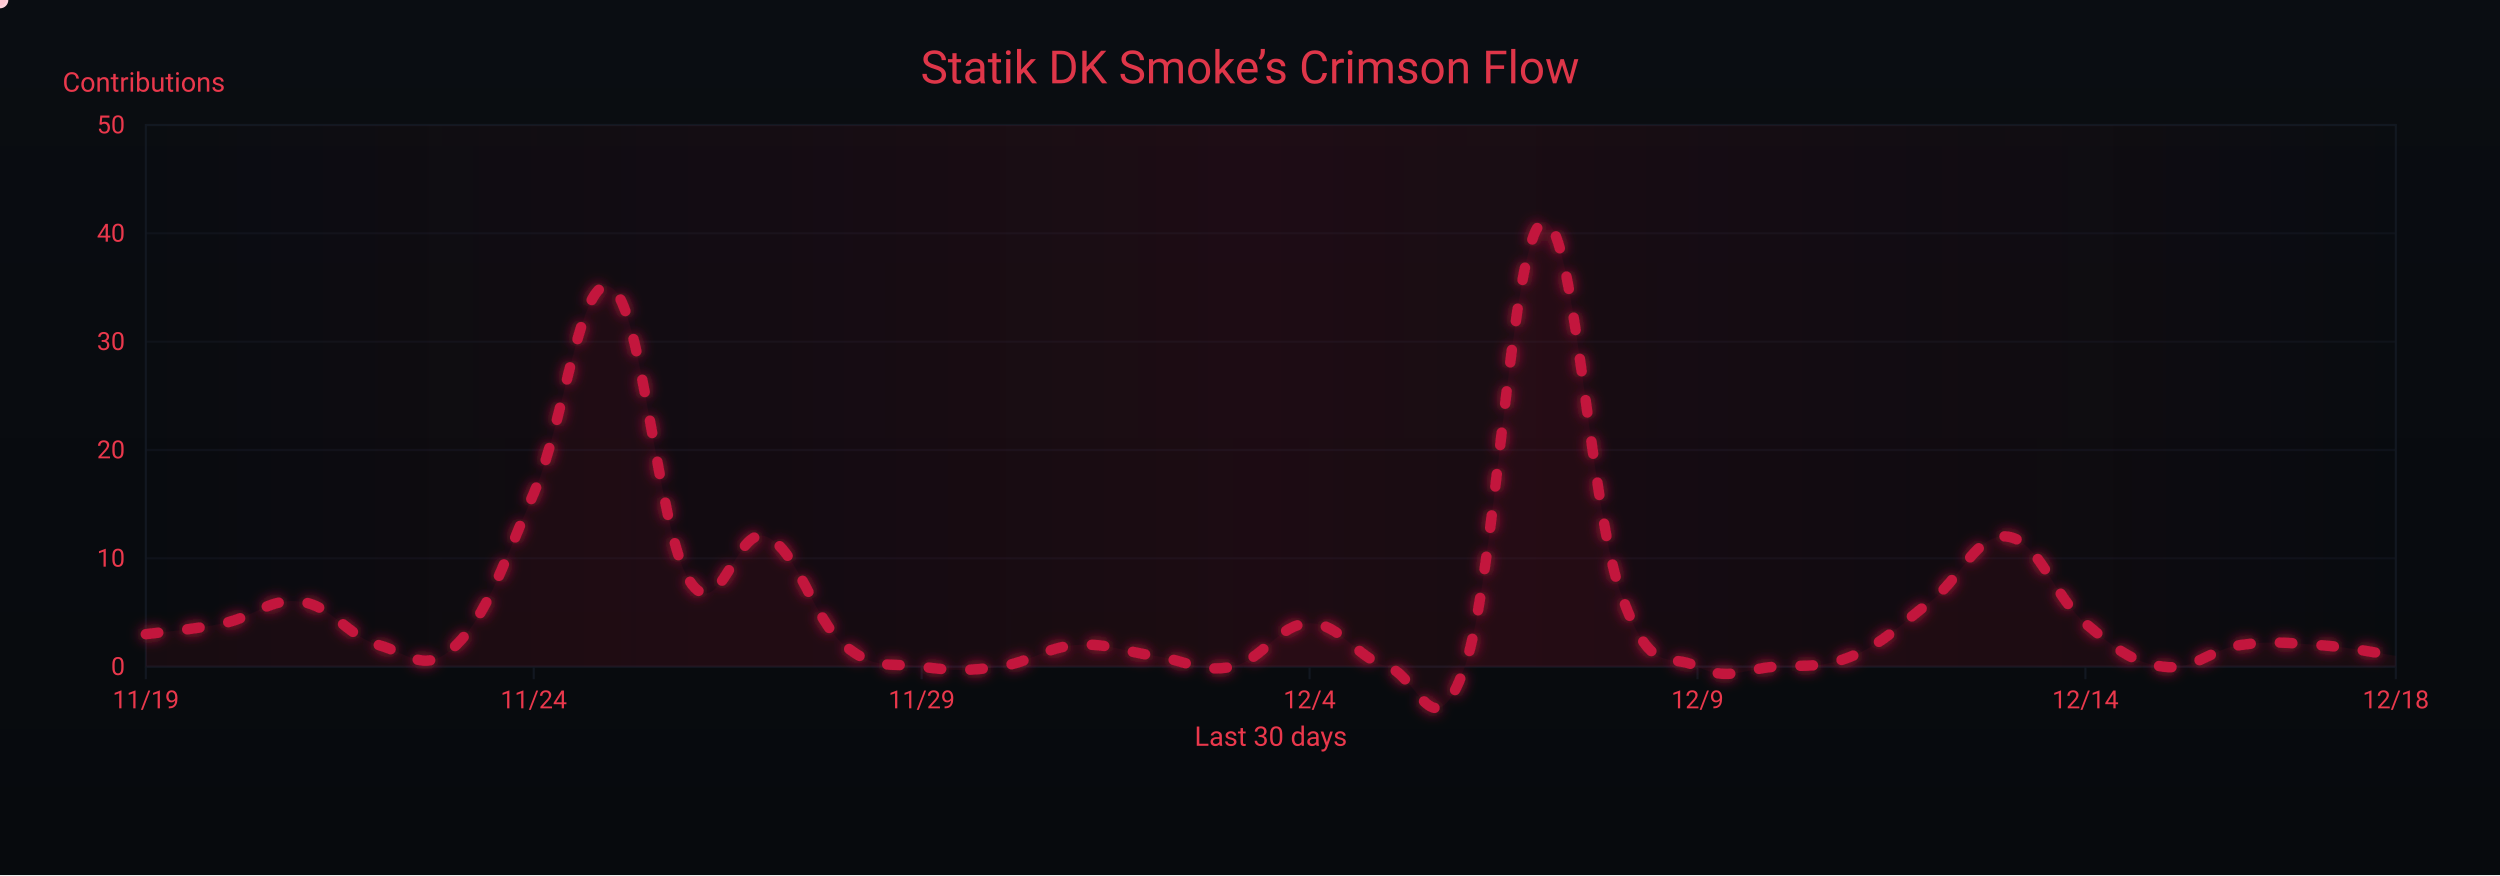
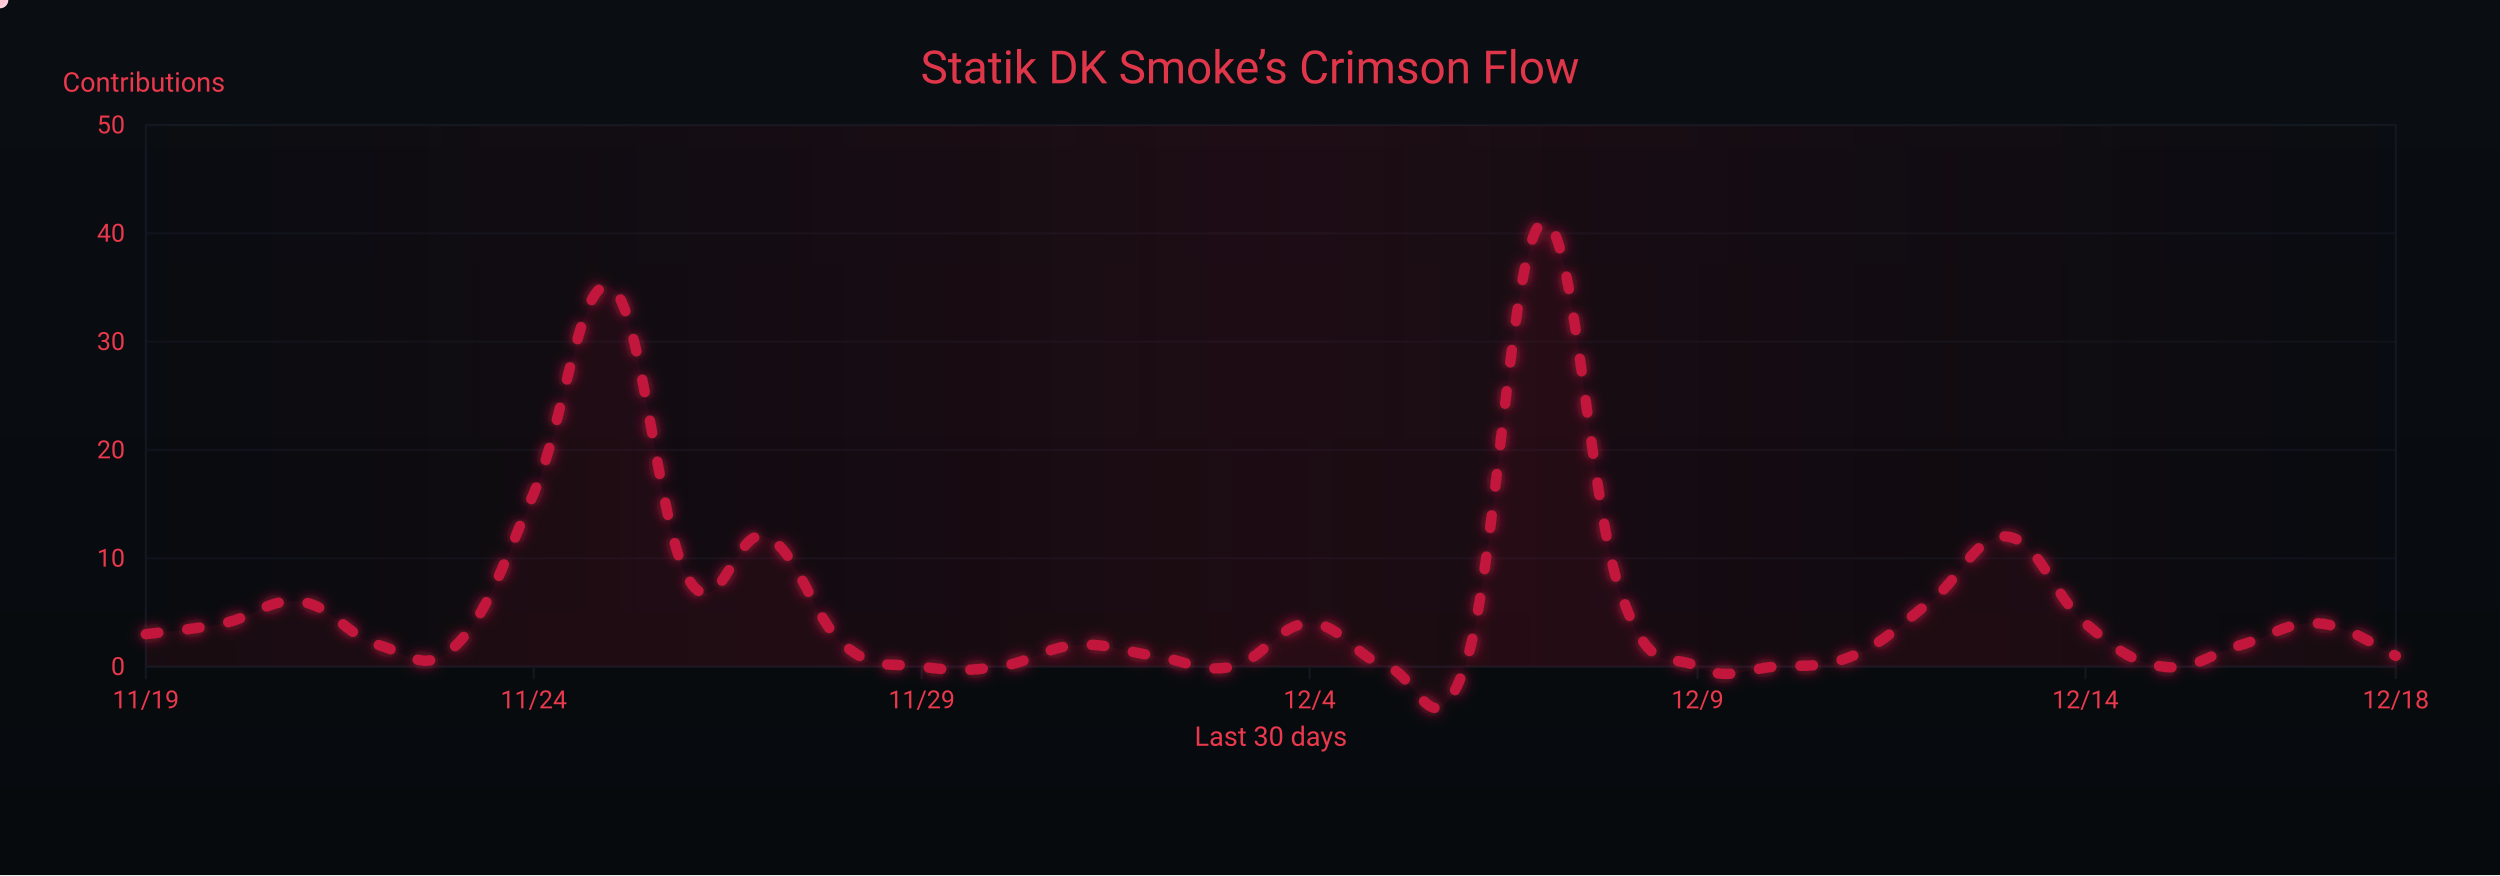
<svg xmlns="http://www.w3.org/2000/svg" width="1200" height="420" viewBox="0 0 1200 420" role="img" aria-label="Crimson Flow Graph">
  <defs>
    <linearGradient id="bgGrad" x1="0" y1="0" x2="0" y2="1">
      <stop offset="0%" stop-color="#0a0d12" />
      <stop offset="100%" stop-color="#070a0d" />
    </linearGradient>
    <filter id="glow">
      <feGaussianBlur stdDeviation="3" result="b1" />
      <feMerge>
        <feMergeNode in="b1" />
        <feMergeNode in="SourceGraphic" />
      </feMerge>
    </filter>
    <linearGradient id="sheen" x1="0" y1="0" x2="1" y2="0">
      <stop offset="0%" stop-color="#9b0e2a" stop-opacity="0" />
      <stop offset="50%" stop-color="#9b0e2a" stop-opacity=".14" />
      <stop offset="100%" stop-color="#9b0e2a" stop-opacity="0" />
      <animateTransform attributeName="gradientTransform" type="translate" from="-1 0" to="1 0" dur="9s" repeatCount="indefinite" />
    </linearGradient>
  </defs>
  <rect width="1200" height="420" fill="url(#bgGrad)" />
  <rect x="70" y="60" width="1080" height="260" fill="none" stroke="#121821" stroke-width="1" />
  <g font-family="ui-sans-serif,system-ui,-apple-system,Segoe UI,Roboto,Ubuntu,Arial" font-size="12">
    <path d="M70,320.0 H1150" stroke="#121821" stroke-width="1" opacity="0.6" />
    <text x="60" y="324.0" text-anchor="end" fill="#ea384c">0</text>
    <path d="M70,268.0 H1150" stroke="#121821" stroke-width="1" opacity="0.6" />
    <text x="60" y="272.0" text-anchor="end" fill="#ea384c">10</text>
    <path d="M70,216.0 H1150" stroke="#121821" stroke-width="1" opacity="0.6" />
    <text x="60" y="220.0" text-anchor="end" fill="#ea384c">20</text>
    <path d="M70,164.0 H1150" stroke="#121821" stroke-width="1" opacity="0.6" />
    <text x="60" y="168.0" text-anchor="end" fill="#ea384c">30</text>
    <path d="M70,112.0 H1150" stroke="#121821" stroke-width="1" opacity="0.6" />
    <text x="60" y="116.0" text-anchor="end" fill="#ea384c">40</text>
    <path d="M70,60.0 H1150" stroke="#121821" stroke-width="1" opacity="0.6" />
    <text x="60" y="64.0" text-anchor="end" fill="#ea384c">50</text>
    <text x="30" y="44" fill="#ea384c" font-size="13">Contributions</text>
  </g>
  <g font-family="ui-sans-serif,system-ui,-apple-system,Segoe UI,Roboto,Ubuntu,Arial" font-size="12">
    <path d="M70.0,320 V326" stroke="#121821" stroke-width="1" />
    <text x="70.0" y="340" text-anchor="middle" fill="#ea384c">11/19</text>
    <path d="M256.2,320 V326" stroke="#121821" stroke-width="1" />
    <text x="256.2" y="340" text-anchor="middle" fill="#ea384c">11/24</text>
    <path d="M442.4,320 V326" stroke="#121821" stroke-width="1" />
    <text x="442.4" y="340" text-anchor="middle" fill="#ea384c">11/29</text>
    <path d="M628.6,320 V326" stroke="#121821" stroke-width="1" />
    <text x="628.6" y="340" text-anchor="middle" fill="#ea384c">12/4</text>
    <path d="M814.8,320 V326" stroke="#121821" stroke-width="1" />
    <text x="814.8" y="340" text-anchor="middle" fill="#ea384c">12/9</text>
    <path d="M1001.0,320 V326" stroke="#121821" stroke-width="1" />
    <text x="1001.0" y="340" text-anchor="middle" fill="#ea384c">12/14</text>
    <path d="M1150.0,320 V326" stroke="#121821" stroke-width="1" />
    <text x="1150.0" y="340" text-anchor="middle" fill="#ea384c">12/18</text>
    <text x="610" y="358" text-anchor="middle" fill="#ea384c" font-size="13">Last 30 days</text>
  </g>
  <rect x="70" y="60" width="1080" height="260" fill="url(#sheen)" />
  <text x="600" y="40" text-anchor="middle" font-family="ui-sans-serif,system-ui,-apple-system,Segoe UI,Roboto,Ubuntu,Arial" font-size="22" fill="#ea384c" opacity=".95">Statik DK Smoke’s Crimson Flow</text>
-   <path d="M70.0,304.4 C77.4,303.4 92.3,302.3 107.2,299.2 C122.1,296.1 129.6,286.7 144.5,288.8 C159.4,290.9 166.8,305.4 181.7,309.6 C196.6,313.8 204.1,324.2 219.0,309.6 C233.9,295.0 241.3,271.1 256.2,236.8 C271.1,202.5 278.6,129.7 293.4,138.0 C308.3,146.3 315.8,254.5 330.7,278.4 C345.6,302.3 353.0,251.4 367.9,257.6 C382.8,263.8 390.3,297.1 405.2,309.6 C420.1,322.1 427.5,317.9 442.4,320.0 C457.3,322.1 464.8,322.1 479.7,320.0 C494.6,317.9 502.0,310.6 516.9,309.6 C531.8,308.6 539.2,312.7 554.1,314.8 C569.0,316.9 576.5,323.1 591.4,320.0 C606.3,316.9 613.7,299.2 628.6,299.2 C643.5,299.2 651.0,315.8 665.9,320.0 C680.8,324.2 688.2,362.6 703.1,320.0 C718.0,277.4 725.4,114.1 740.3,106.8 C755.2,99.5 762.7,241.0 777.6,283.6 C792.5,326.2 799.9,312.7 814.8,320.0 C829.7,327.3 837.2,321.0 852.1,320.0 C867.0,319.0 874.4,321.0 889.3,314.8 C904.2,308.6 911.7,300.2 926.6,288.8 C941.4,277.4 948.9,255.5 963.8,257.6 C978.7,259.7 986.1,286.7 1001.0,299.2 C1015.9,311.7 1023.4,317.9 1038.3,320.0 C1053.2,322.1 1060.6,311.7 1075.5,309.6 C1090.4,307.5 1097.9,308.6 1112.8,309.6 C1127.7,310.6 1142.6,313.8 1150.0,314.8 L 1150,320 L 70,320 Z" fill="#7a0f26" opacity=".13">
+   <path d="M70.0,304.4 C77.4,303.4 92.3,302.3 107.2,299.2 C122.1,296.1 129.6,286.7 144.5,288.8 C159.4,290.9 166.8,305.4 181.7,309.6 C196.6,313.8 204.1,324.2 219.0,309.6 C233.9,295.0 241.3,271.1 256.2,236.8 C271.1,202.5 278.6,129.7 293.4,138.0 C308.3,146.3 315.8,254.5 330.7,278.4 C345.6,302.3 353.0,251.4 367.9,257.6 C382.8,263.8 390.3,297.1 405.2,309.6 C420.1,322.1 427.5,317.9 442.4,320.0 C457.3,322.1 464.8,322.1 479.7,320.0 C494.6,317.9 502.0,310.6 516.9,309.6 C531.8,308.6 539.2,312.7 554.1,314.8 C569.0,316.9 576.5,323.1 591.4,320.0 C606.3,316.9 613.7,299.2 628.6,299.2 C643.5,299.2 651.0,315.8 665.9,320.0 C680.8,324.2 688.2,362.6 703.1,320.0 C718.0,277.4 725.4,114.1 740.3,106.8 C755.2,99.5 762.7,241.0 777.6,283.6 C792.5,326.2 799.9,312.7 814.8,320.0 C829.7,327.3 837.2,321.0 852.1,320.0 C867.0,319.0 874.4,321.0 889.3,314.8 C904.2,308.6 911.7,300.2 926.6,288.8 C941.4,277.4 948.9,255.5 963.8,257.6 C978.7,259.7 986.1,286.7 1001.0,299.2 C1015.9,311.7 1023.4,317.9 1038.3,320.0 C1053.2,322.1 1060.6,313.8 1075.5,309.6 C1090.4,305.4 1097.9,298.2 1112.8,299.2 C1127.7,300.2 1142.6,311.7 1150.0,314.8 L 1150,320 L 70,320 Z" fill="#7a0f26" opacity=".13">
    <animate attributeName="opacity" values=".10;.17;.10" dur="6s" repeatCount="indefinite" />
  </path>
-   <path id="curve" d="M70.0,304.4 C77.4,303.4 92.3,302.3 107.2,299.2 C122.1,296.1 129.6,286.7 144.5,288.8 C159.4,290.9 166.8,305.4 181.7,309.6 C196.6,313.8 204.1,324.2 219.0,309.6 C233.9,295.0 241.3,271.1 256.2,236.8 C271.1,202.5 278.6,129.7 293.4,138.0 C308.3,146.3 315.8,254.5 330.7,278.4 C345.6,302.3 353.0,251.4 367.9,257.6 C382.8,263.8 390.3,297.1 405.2,309.6 C420.1,322.1 427.5,317.9 442.4,320.0 C457.3,322.1 464.8,322.1 479.7,320.0 C494.6,317.9 502.0,310.6 516.9,309.6 C531.8,308.6 539.2,312.7 554.1,314.8 C569.0,316.9 576.5,323.1 591.4,320.0 C606.3,316.9 613.7,299.2 628.6,299.2 C643.5,299.2 651.0,315.8 665.9,320.0 C680.8,324.2 688.2,362.6 703.1,320.0 C718.0,277.4 725.4,114.1 740.3,106.8 C755.2,99.5 762.7,241.0 777.6,283.6 C792.5,326.2 799.9,312.7 814.8,320.0 C829.7,327.3 837.2,321.0 852.1,320.0 C867.0,319.0 874.4,321.0 889.3,314.8 C904.2,308.6 911.7,300.2 926.6,288.8 C941.4,277.4 948.9,255.5 963.8,257.6 C978.7,259.7 986.1,286.7 1001.0,299.2 C1015.9,311.7 1023.4,317.9 1038.3,320.0 C1053.2,322.1 1060.6,311.7 1075.5,309.6 C1090.4,307.5 1097.9,308.6 1112.8,309.6 C1127.7,310.6 1142.6,313.8 1150.0,314.8" fill="none" stroke="#c3193d" stroke-width="5" stroke-linecap="round" stroke-linejoin="round" stroke-dasharray="6 14" filter="url(#glow)">
+   <path id="curve" d="M70.0,304.4 C77.4,303.4 92.3,302.3 107.2,299.2 C122.1,296.1 129.6,286.7 144.5,288.8 C159.4,290.9 166.8,305.4 181.7,309.6 C196.6,313.8 204.1,324.2 219.0,309.6 C233.9,295.0 241.3,271.1 256.2,236.8 C271.1,202.5 278.6,129.7 293.4,138.0 C308.3,146.3 315.8,254.5 330.7,278.4 C345.6,302.3 353.0,251.4 367.9,257.6 C382.8,263.8 390.3,297.1 405.2,309.6 C420.1,322.1 427.5,317.9 442.4,320.0 C457.3,322.1 464.8,322.1 479.7,320.0 C494.6,317.9 502.0,310.6 516.9,309.6 C531.8,308.6 539.2,312.7 554.1,314.8 C569.0,316.9 576.5,323.1 591.4,320.0 C606.3,316.9 613.7,299.2 628.6,299.2 C643.5,299.2 651.0,315.8 665.9,320.0 C680.8,324.2 688.2,362.6 703.1,320.0 C718.0,277.4 725.4,114.1 740.3,106.8 C755.2,99.5 762.7,241.0 777.6,283.6 C792.5,326.2 799.9,312.7 814.8,320.0 C829.7,327.3 837.2,321.0 852.1,320.0 C867.0,319.0 874.4,321.0 889.3,314.8 C904.2,308.6 911.7,300.2 926.6,288.8 C941.4,277.4 948.9,255.5 963.8,257.6 C978.7,259.7 986.1,286.7 1001.0,299.2 C1015.9,311.7 1023.4,317.9 1038.3,320.0 C1053.2,322.1 1060.6,313.8 1075.5,309.6 C1090.4,305.4 1097.9,298.2 1112.8,299.2 C1127.7,300.2 1142.6,311.7 1150.0,314.8" fill="none" stroke="#c3193d" stroke-width="5" stroke-linecap="round" stroke-linejoin="round" stroke-dasharray="6 14" filter="url(#glow)">
    <animate attributeName="stroke-dashoffset" values="0;-220" dur="4.8s" repeatCount="indefinite" />
  </path>
  <g fill="#ffd1db">
    <circle r="4">
      <animateMotion dur="7s" rotate="auto" repeatCount="indefinite">
        <mpath href="#curve" />
      </animateMotion>
      <animate attributeName="opacity" values="1;.3;1" dur="2.2s" repeatCount="indefinite" />
    </circle>
    <circle r="3" fill="#ffffff">
      <animateMotion dur="8.2s" begin="1s" rotate="auto" repeatCount="indefinite">
        <mpath href="#curve" />
      </animateMotion>
      <animate attributeName="opacity" values=".7;.2;.7" dur="2.4s" repeatCount="indefinite" />
    </circle>
    <circle r="3" fill="#ffc7d3">
      <animateMotion dur="6s" begin="2s" rotate="auto" repeatCount="indefinite">
        <mpath href="#curve" />
      </animateMotion>
      <animate attributeName="opacity" values=".8;.3;.8" dur="2s" repeatCount="indefinite" />
    </circle>
  </g>
</svg>
